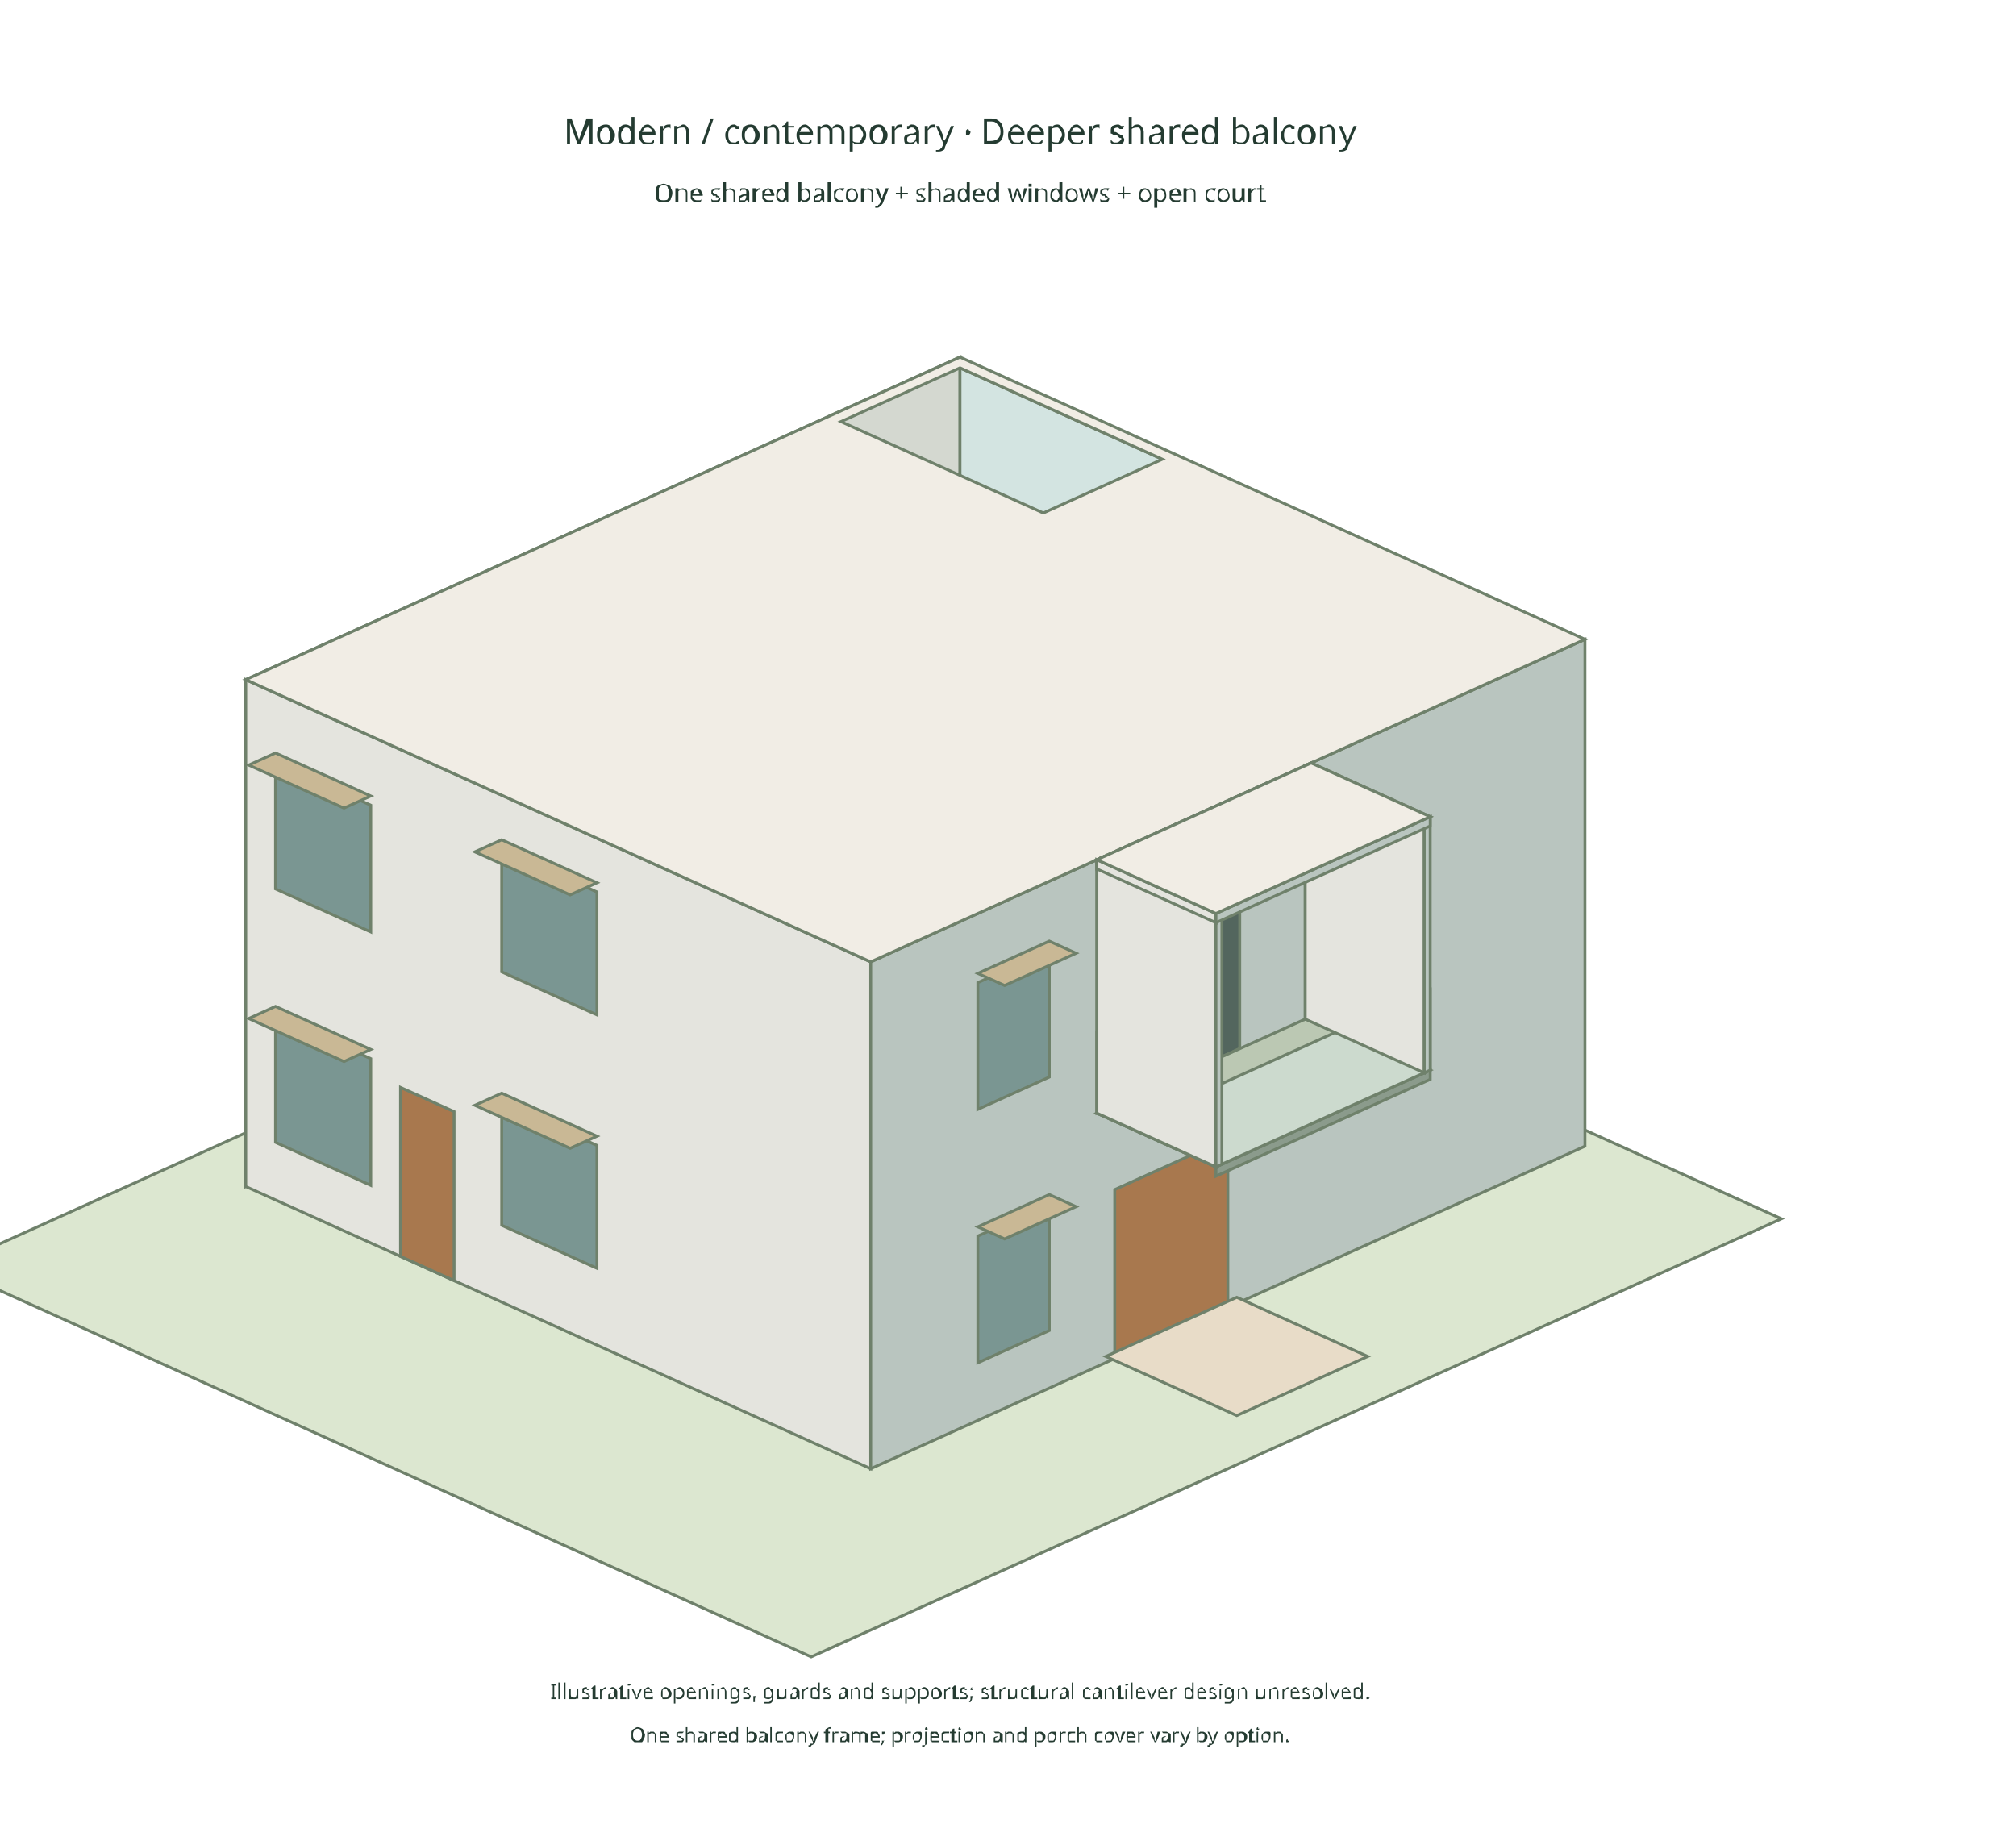
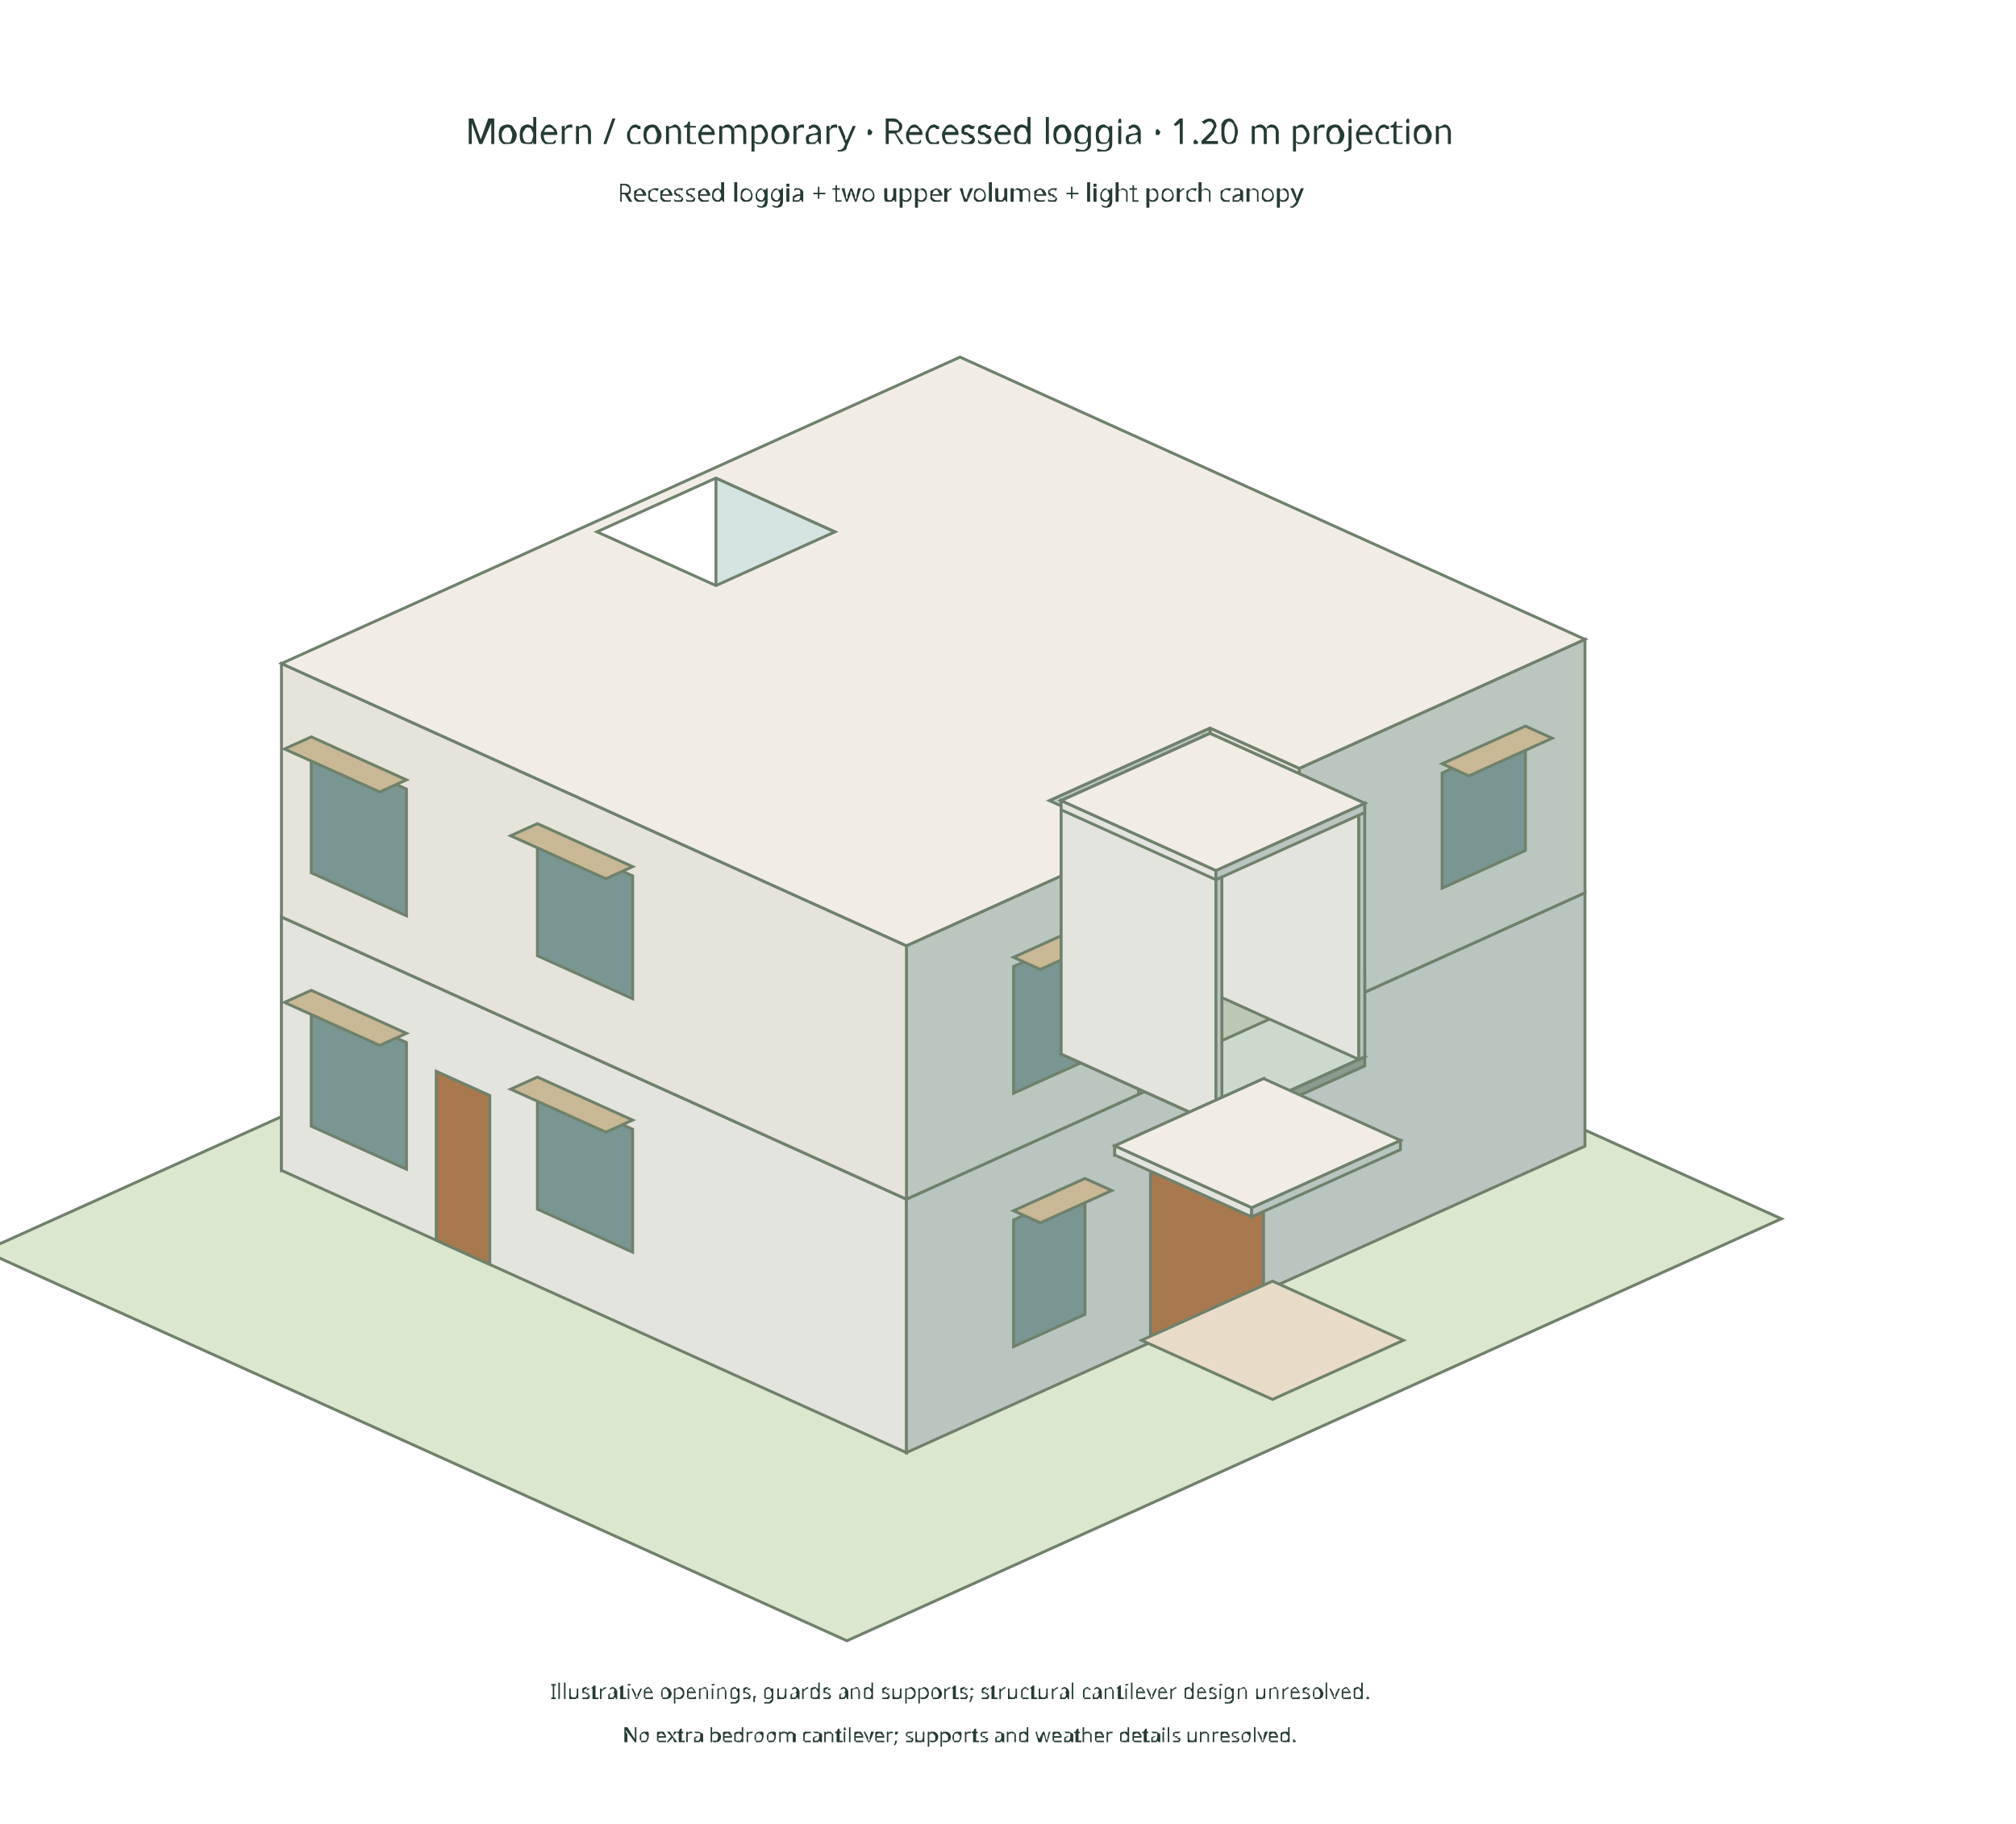
- <svg xmlns="http://www.w3.org/2000/svg" viewBox="-10 -9 21 19" class="drawing" role="img" aria-label="massing conceptual drawing" data-revision="C09" data-option="01">
-   <polygon points="-0.434,-0.364 8.556,3.696 -1.55,8.26 -10.54,4.2" fill="#dce7d0" stroke="#6f816b" stroke-width="0.03" />
-   <polygon points="0,0 -7.44,3.36 -7.44,-1.92 0,-5.28" fill="#d4d8d0" stroke="#6f816b" stroke-width="0.03" />
-   <polygon points="-7.44,3.36 -0.93,6.3 -0.93,1.02 -7.44,-1.92" fill="#e4e4de" stroke="#6f816b" stroke-width="0.03" />
-   <polygon points="6.51,2.94 -0.93,6.3 -0.93,1.02 6.51,-2.34" fill="#b9c5bf" stroke="#6f816b" stroke-width="0.03" />
+ <svg xmlns="http://www.w3.org/2000/svg" viewBox="-10 -9 21 19" class="drawing" role="img" aria-label="massing conceptual drawing" data-revision="C10" data-option="01">
+   <polygon points="-0.434,-0.364 8.556,3.696 -1.178,8.092 -10.168,4.032" fill="#dce7d0" stroke="#6f816b" stroke-width="0.03" />
+   <polygon points="0,0 -7.068,3.192 -7.068,0.552 0,-2.64" fill="#d4d8d0" stroke="#6f816b" stroke-width="0.03" />
+   <polygon points="-7.068,3.192 -0.558,6.132 -0.558,3.492 -7.068,0.552" fill="#e4e4de" stroke="#6f816b" stroke-width="0.03" />
+   <polygon points="6.51,2.94 -0.558,6.132 -0.558,3.492 6.51,0.3" fill="#b9c5bf" stroke="#6f816b" stroke-width="0.03" />
+   <polygon points="6.51,0.3 3.534,1.644 3.534,-0.996 6.51,-2.34" fill="#bac7be" stroke="#6f816b" stroke-width="0.03" />
+   <polygon points="3.534,1.644 2.604,1.224 2.604,-1.416 3.534,-0.996" fill="#e6e3da" stroke="#6f816b" stroke-width="0.03" />
+   <polygon points="2.604,1.224 0.93,1.98 0.93,-0.66 2.604,-1.416" fill="#bac7be" stroke="#6f816b" stroke-width="0.03" />
+   <polygon points="1.86,2.4 -0.558,3.492 -0.558,0.852 1.86,-0.24" fill="#bac7be" stroke="#6f816b" stroke-width="0.03" />
+   <polygon points="-0.558,3.492 -7.068,0.552 -7.068,-2.088 -0.558,0.852" fill="#e6e3da" stroke="#6f816b" stroke-width="0.03" />
  <defs>
    <clipPath id="court-aperture-01">
-       <path d="M 0 -5.168 L 2.108 -4.216 L 0.868 -3.656 L -1.24 -4.608 Z" />
+       <path d="M -2.542 -4.02 L -1.302 -3.46 L -2.542 -2.9 L -3.782 -3.46 Z" />
    </clipPath>
  </defs>
  <g clip-path="url(#court-aperture-01)" data-open-court="true">
-     <polygon points="0,0.112 2.108,1.064 2.108,-4.216 0,-5.168" fill="#d3e4e1" stroke="#6f816b" stroke-width="0.03" />
-     <polygon points="0,0.112 2.108,1.064 0.868,1.624 -1.24,0.672" fill="#a8c5b5" stroke="#6f816b" stroke-width="0.03" />
+     <polygon points="-2.542,1.26 -1.302,1.82 -1.302,-3.46 -2.542,-4.02" fill="#d3e4e1" stroke="#6f816b" stroke-width="0.03" />
+     <polygon points="-2.542,1.26 -1.302,1.82 -2.542,2.38 -3.782,1.82" fill="#a8c5b5" stroke="#6f816b" stroke-width="0.03" />
  </g>
-   <path d="M 0 -5.28 L 6.51 -2.34 L -0.93 1.02 L -7.44 -1.92 Z M 0 -5.168 L 2.108 -4.216 L 0.868 -3.656 L -1.24 -4.608 Z" fill-rule="evenodd" fill="#f1ede5" stroke="#6f816b" stroke-width="0.03" />
-   <polygon points="2.79,4.62 1.612,5.152 1.612,3.392 2.79,2.86" fill="#a8784e" stroke="#6f816b" stroke-width="0.03" />
-   <polygon points="-5.828,4.088 -5.27,4.34 -5.27,2.58 -5.828,2.328" fill="#a8784e" stroke="#6f816b" stroke-width="0.03" />
-   <polygon points="2.914,1.924 2.294,2.204 2.294,0.284 2.914,0.004" fill="#53665e" stroke="#6f816b" stroke-width="0.03" />
-   <polygon points="-4.774,3.764 -3.782,4.212 -3.782,2.932 -4.774,2.484" fill="#7a9692" stroke="#6f816b" stroke-width="0.03" />
-   <polygon points="0.93,4.86 0.186,5.196 0.186,3.876 0.93,3.54" fill="#7a9692" stroke="#6f816b" stroke-width="0.03" />
-   <polygon points="-7.13,2.9 -6.138,3.348 -6.138,2.028 -7.13,1.58" fill="#7a9692" stroke="#6f816b" stroke-width="0.03" />
-   <polygon points="-4.774,1.124 -3.782,1.572 -3.782,0.292 -4.774,-0.156" fill="#7a9692" stroke="#6f816b" stroke-width="0.03" />
-   <polygon points="0.93,2.22 0.186,2.556 0.186,1.236 0.93,0.9" fill="#7a9692" stroke="#6f816b" stroke-width="0.03" />
-   <polygon points="-7.13,0.26 -6.138,0.708 -6.138,-0.612 -7.13,-1.06" fill="#7a9692" stroke="#6f816b" stroke-width="0.03" />
-   <polygon points="-4.774,2.388 -3.782,2.836 -4.061,2.962 -5.053,2.514" fill="#c9b895" stroke="#6f816b" stroke-width="0.03" />
-   <polygon points="0.93,3.444 1.209,3.57 0.465,3.906 0.186,3.78" fill="#c9b895" stroke="#6f816b" stroke-width="0.03" />
-   <polygon points="-7.13,1.484 -6.138,1.932 -6.417,2.058 -7.409,1.61" fill="#c9b895" stroke="#6f816b" stroke-width="0.03" />
-   <polygon points="-4.774,-0.252 -3.782,0.196 -4.061,0.322 -5.053,-0.126" fill="#c9b895" stroke="#6f816b" stroke-width="0.03" />
-   <polygon points="0.93,0.804 1.209,0.93 0.465,1.266 0.186,1.14" fill="#c9b895" stroke="#6f816b" stroke-width="0.03" />
-   <polygon points="-7.13,-1.156 -6.138,-0.708 -6.417,-0.582 -7.409,-1.03" fill="#c9b895" stroke="#6f816b" stroke-width="0.03" />
-   <polygon points="3.658,1.588 4.898,2.148 2.666,3.156 1.426,2.596" fill="#bbc8b3" stroke="#6f816b" stroke-width="0.03" />
-   <polygon points="4.898,2.244 2.666,3.252 2.666,3.156 4.898,2.148" fill="#8b9b8c" stroke="#6f816b" stroke-width="0.03" />
-   <polygon points="4.898,2.148 2.666,3.156 2.666,2.316 4.898,1.308" fill="#d4e1db" stroke="#6f816b" stroke-width="0.03" fill-opacity=".7" />
-   <polygon points="1.426,2.596 2.666,3.156 2.666,2.316 1.426,1.756" fill="#d4e1db" stroke="#6f816b" stroke-width="0.03" fill-opacity=".7" />
-   <polygon points="3.658,1.588 3.596,1.616 3.596,-1.024 3.658,-1.052" fill="#d4d8d0" stroke="#6f816b" stroke-width="0.03" />
-   <polygon points="3.596,1.616 4.836,2.176 4.836,-0.464 3.596,-1.024" fill="#e4e4de" stroke="#6f816b" stroke-width="0.03" />
-   <polygon points="4.898,2.148 4.836,2.176 4.836,-0.464 4.898,-0.492" fill="#b9c5bf" stroke="#6f816b" stroke-width="0.03" />
-   <polygon points="3.658,-1.052 4.898,-0.492 4.836,-0.464 3.596,-1.024" fill="#f1ede5" stroke="#6f816b" stroke-width="0.03" />
-   <polygon points="1.488,2.568 1.426,2.596 1.426,-0.044 1.488,-0.072" fill="#d4d8d0" stroke="#6f816b" stroke-width="0.03" />
-   <polygon points="1.426,2.596 2.666,3.156 2.666,0.516 1.426,-0.044" fill="#e4e4de" stroke="#6f816b" stroke-width="0.03" />
-   <polygon points="2.728,3.128 2.666,3.156 2.666,0.516 2.728,0.488" fill="#b9c5bf" stroke="#6f816b" stroke-width="0.03" />
-   <polygon points="1.488,-0.072 2.728,0.488 2.666,0.516 1.426,-0.044" fill="#f1ede5" stroke="#6f816b" stroke-width="0.03" />
-   <polygon points="3.658,-0.956 1.426,0.052 1.426,-0.044 3.658,-1.052" fill="#d4d8d0" stroke="#6f816b" stroke-width="0.03" />
-   <polygon points="1.426,0.052 2.666,0.612 2.666,0.516 1.426,-0.044" fill="#e4e4de" stroke="#6f816b" stroke-width="0.03" />
-   <polygon points="4.898,-0.396 2.666,0.612 2.666,0.516 4.898,-0.492" fill="#b9c5bf" stroke="#6f816b" stroke-width="0.03" />
-   <polygon points="3.658,-1.052 4.898,-0.492 2.666,0.516 1.426,-0.044" fill="#f1ede5" stroke="#6f816b" stroke-width="0.03" />
-   <polygon points="2.883,4.514 4.247,5.13 2.883,5.746 1.519,5.13" fill="#e8dcc8" stroke="#6f816b" stroke-width="0.03" />
-   <text x="0" y="-7.5" font-size="0.36" text-anchor="middle" fill="#243b31" font-family="system-ui,sans-serif">Modern / contemporary · Deeper shared balcony</text>
-   <text x="0" y="-6.9" font-size="0.26" text-anchor="middle" fill="#243b31" font-family="system-ui,sans-serif">One shared balcony + shaded windows + open court</text>
+   <path d="M 0 -5.28 L 6.51 -2.34 L 3.534 -0.996 L 2.604 -1.416 L 0.93 -0.66 L 1.86 -0.24 L -0.558 0.852 L -7.068 -2.088 Z M -2.542 -4.02 L -1.302 -3.46 L -2.542 -2.9 L -3.782 -3.46 Z" fill-rule="evenodd" fill="#f1ede5" stroke="#6f816b" stroke-width="0.03" />
+   <polygon points="3.162,4.452 1.984,4.984 1.984,3.224 3.162,2.692" fill="#a8784e" stroke="#6f816b" stroke-width="0.03" />
+   <polygon points="-5.456,3.92 -4.898,4.172 -4.898,2.412 -5.456,2.16" fill="#a8784e" stroke="#6f816b" stroke-width="0.03" />
+   <polygon points="2.418,1.308 1.798,1.588 1.798,-0.332 2.418,-0.612" fill="#53665e" stroke="#6f816b" stroke-width="0.03" />
+   <polygon points="-4.402,3.596 -3.41,4.044 -3.41,2.764 -4.402,2.316" fill="#7a9692" stroke="#6f816b" stroke-width="0.03" />
+   <polygon points="1.302,4.692 0.558,5.028 0.558,3.708 1.302,3.372" fill="#7a9692" stroke="#6f816b" stroke-width="0.03" />
+   <polygon points="-6.758,2.732 -5.766,3.18 -5.766,1.86 -6.758,1.412" fill="#7a9692" stroke="#6f816b" stroke-width="0.03" />
+   <polygon points="-4.402,0.956 -3.41,1.404 -3.41,0.124 -4.402,-0.324" fill="#7a9692" stroke="#6f816b" stroke-width="0.03" />
+   <polygon points="1.302,2.052 0.558,2.388 0.558,1.068 1.302,0.732" fill="#7a9692" stroke="#6f816b" stroke-width="0.03" />
+   <polygon points="-6.758,0.092 -5.766,0.54 -5.766,-0.78 -6.758,-1.228" fill="#7a9692" stroke="#6f816b" stroke-width="0.03" />
+   <polygon points="5.89,-0.14 5.022,0.252 5.022,-0.948 5.89,-1.34" fill="#7a9692" stroke="#6f816b" stroke-width="0.03" />
+   <polygon points="-4.402,2.22 -3.41,2.668 -3.689,2.794 -4.681,2.346" fill="#c9b895" stroke="#6f816b" stroke-width="0.03" />
+   <polygon points="1.302,3.276 1.581,3.402 0.837,3.738 0.558,3.612" fill="#c9b895" stroke="#6f816b" stroke-width="0.03" />
+   <polygon points="-6.758,1.316 -5.766,1.764 -6.045,1.89 -7.037,1.442" fill="#c9b895" stroke="#6f816b" stroke-width="0.03" />
+   <polygon points="-4.402,-0.42 -3.41,0.028 -3.689,0.154 -4.681,-0.294" fill="#c9b895" stroke="#6f816b" stroke-width="0.03" />
+   <polygon points="1.302,0.636 1.581,0.762 0.837,1.098 0.558,0.972" fill="#c9b895" stroke="#6f816b" stroke-width="0.03" />
+   <polygon points="-6.758,-1.324 -5.766,-0.876 -6.045,-0.75 -7.037,-1.198" fill="#c9b895" stroke="#6f816b" stroke-width="0.03" />
+   <polygon points="5.89,-1.436 6.169,-1.31 5.301,-0.918 5.022,-1.044" fill="#c9b895" stroke="#6f816b" stroke-width="0.03" />
+   <polygon points="2.604,1.28 4.216,2.008 2.666,2.708 1.054,1.98" fill="#bbc8b3" stroke="#6f816b" stroke-width="0.03" />
+   <polygon points="4.216,2.104 2.666,2.804 2.666,2.708 4.216,2.008" fill="#8b9b8c" stroke="#6f816b" stroke-width="0.03" />
+   <polygon points="4.216,2.008 2.666,2.708 2.666,1.868 4.216,1.168" fill="#d4e1db" stroke="#6f816b" stroke-width="0.03" fill-opacity=".7" />
+   <polygon points="1.054,1.98 2.666,2.708 2.666,1.868 1.054,1.14" fill="#d4e1db" stroke="#6f816b" stroke-width="0.03" fill-opacity=".7" />
+   <polygon points="2.604,1.28 2.542,1.308 2.542,-1.332 2.604,-1.36" fill="#d4d8d0" stroke="#6f816b" stroke-width="0.03" />
+   <polygon points="2.542,1.308 4.154,2.036 4.154,-0.604 2.542,-1.332" fill="#e4e4de" stroke="#6f816b" stroke-width="0.03" />
+   <polygon points="4.216,2.008 4.154,2.036 4.154,-0.604 4.216,-0.632" fill="#b9c5bf" stroke="#6f816b" stroke-width="0.03" />
+   <polygon points="2.604,-1.36 4.216,-0.632 4.154,-0.604 2.542,-1.332" fill="#f1ede5" stroke="#6f816b" stroke-width="0.03" />
+   <polygon points="1.116,1.952 1.054,1.98 1.054,-0.66 1.116,-0.688" fill="#d4d8d0" stroke="#6f816b" stroke-width="0.03" />
+   <polygon points="1.054,1.98 2.666,2.708 2.666,0.068 1.054,-0.66" fill="#e4e4de" stroke="#6f816b" stroke-width="0.03" />
+   <polygon points="2.728,2.68 2.666,2.708 2.666,0.068 2.728,0.04" fill="#b9c5bf" stroke="#6f816b" stroke-width="0.03" />
+   <polygon points="1.116,-0.688 2.728,0.04 2.666,0.068 1.054,-0.66" fill="#f1ede5" stroke="#6f816b" stroke-width="0.03" />
+   <polygon points="2.604,-1.264 1.054,-0.564 1.054,-0.66 2.604,-1.36" fill="#d4d8d0" stroke="#6f816b" stroke-width="0.03" />
+   <polygon points="1.054,-0.564 2.666,0.164 2.666,0.068 1.054,-0.66" fill="#e4e4de" stroke="#6f816b" stroke-width="0.03" />
+   <polygon points="4.216,-0.536 2.666,0.164 2.666,0.068 4.216,-0.632" fill="#b9c5bf" stroke="#6f816b" stroke-width="0.03" />
+   <polygon points="2.604,-1.36 4.216,-0.632 2.666,0.068 1.054,-0.66" fill="#f1ede5" stroke="#6f816b" stroke-width="0.03" />
+   <polygon points="3.162,2.332 1.612,3.032 1.612,2.936 3.162,2.236" fill="#d4d8d0" stroke="#6f816b" stroke-width="0.03" />
+   <polygon points="1.612,3.032 3.038,3.676 3.038,3.58 1.612,2.936" fill="#e4e4de" stroke="#6f816b" stroke-width="0.03" />
+   <polygon points="4.588,2.976 3.038,3.676 3.038,3.58 4.588,2.88" fill="#b9c5bf" stroke="#6f816b" stroke-width="0.03" />
+   <polygon points="3.162,2.236 4.588,2.88 3.038,3.58 1.612,2.936" fill="#f1ede5" stroke="#6f816b" stroke-width="0.03" />
+   <polygon points="3.255,4.346 4.619,4.962 3.255,5.578 1.891,4.962" fill="#e8dcc8" stroke="#6f816b" stroke-width="0.03" />
+   <text x="0" y="-7.5" font-size="0.36" text-anchor="middle" fill="#243b31" font-family="system-ui,sans-serif">Modern / contemporary · Recessed loggia · 1.20 m projection</text>
+   <text x="0" y="-6.9" font-size="0.26" text-anchor="middle" fill="#243b31" font-family="system-ui,sans-serif">Recessed loggia + two upper volumes + light porch canopy</text>
  <text x="0" y="8.7" font-size="0.22" text-anchor="middle" fill="#243b31" font-family="system-ui,sans-serif">Illustrative openings, guards and supports; structural cantilever design unresolved.</text>
-   <text x="0" y="9.15" font-size="0.21" text-anchor="middle" fill="#243b31" font-family="system-ui,sans-serif">One shared balcony frame; projection and porch cover vary by option.</text>
+   <text x="0" y="9.15" font-size="0.21" text-anchor="middle" fill="#243b31" font-family="system-ui,sans-serif">No extra bedroom cantilever; supports and weather details unresolved.</text>
</svg>
